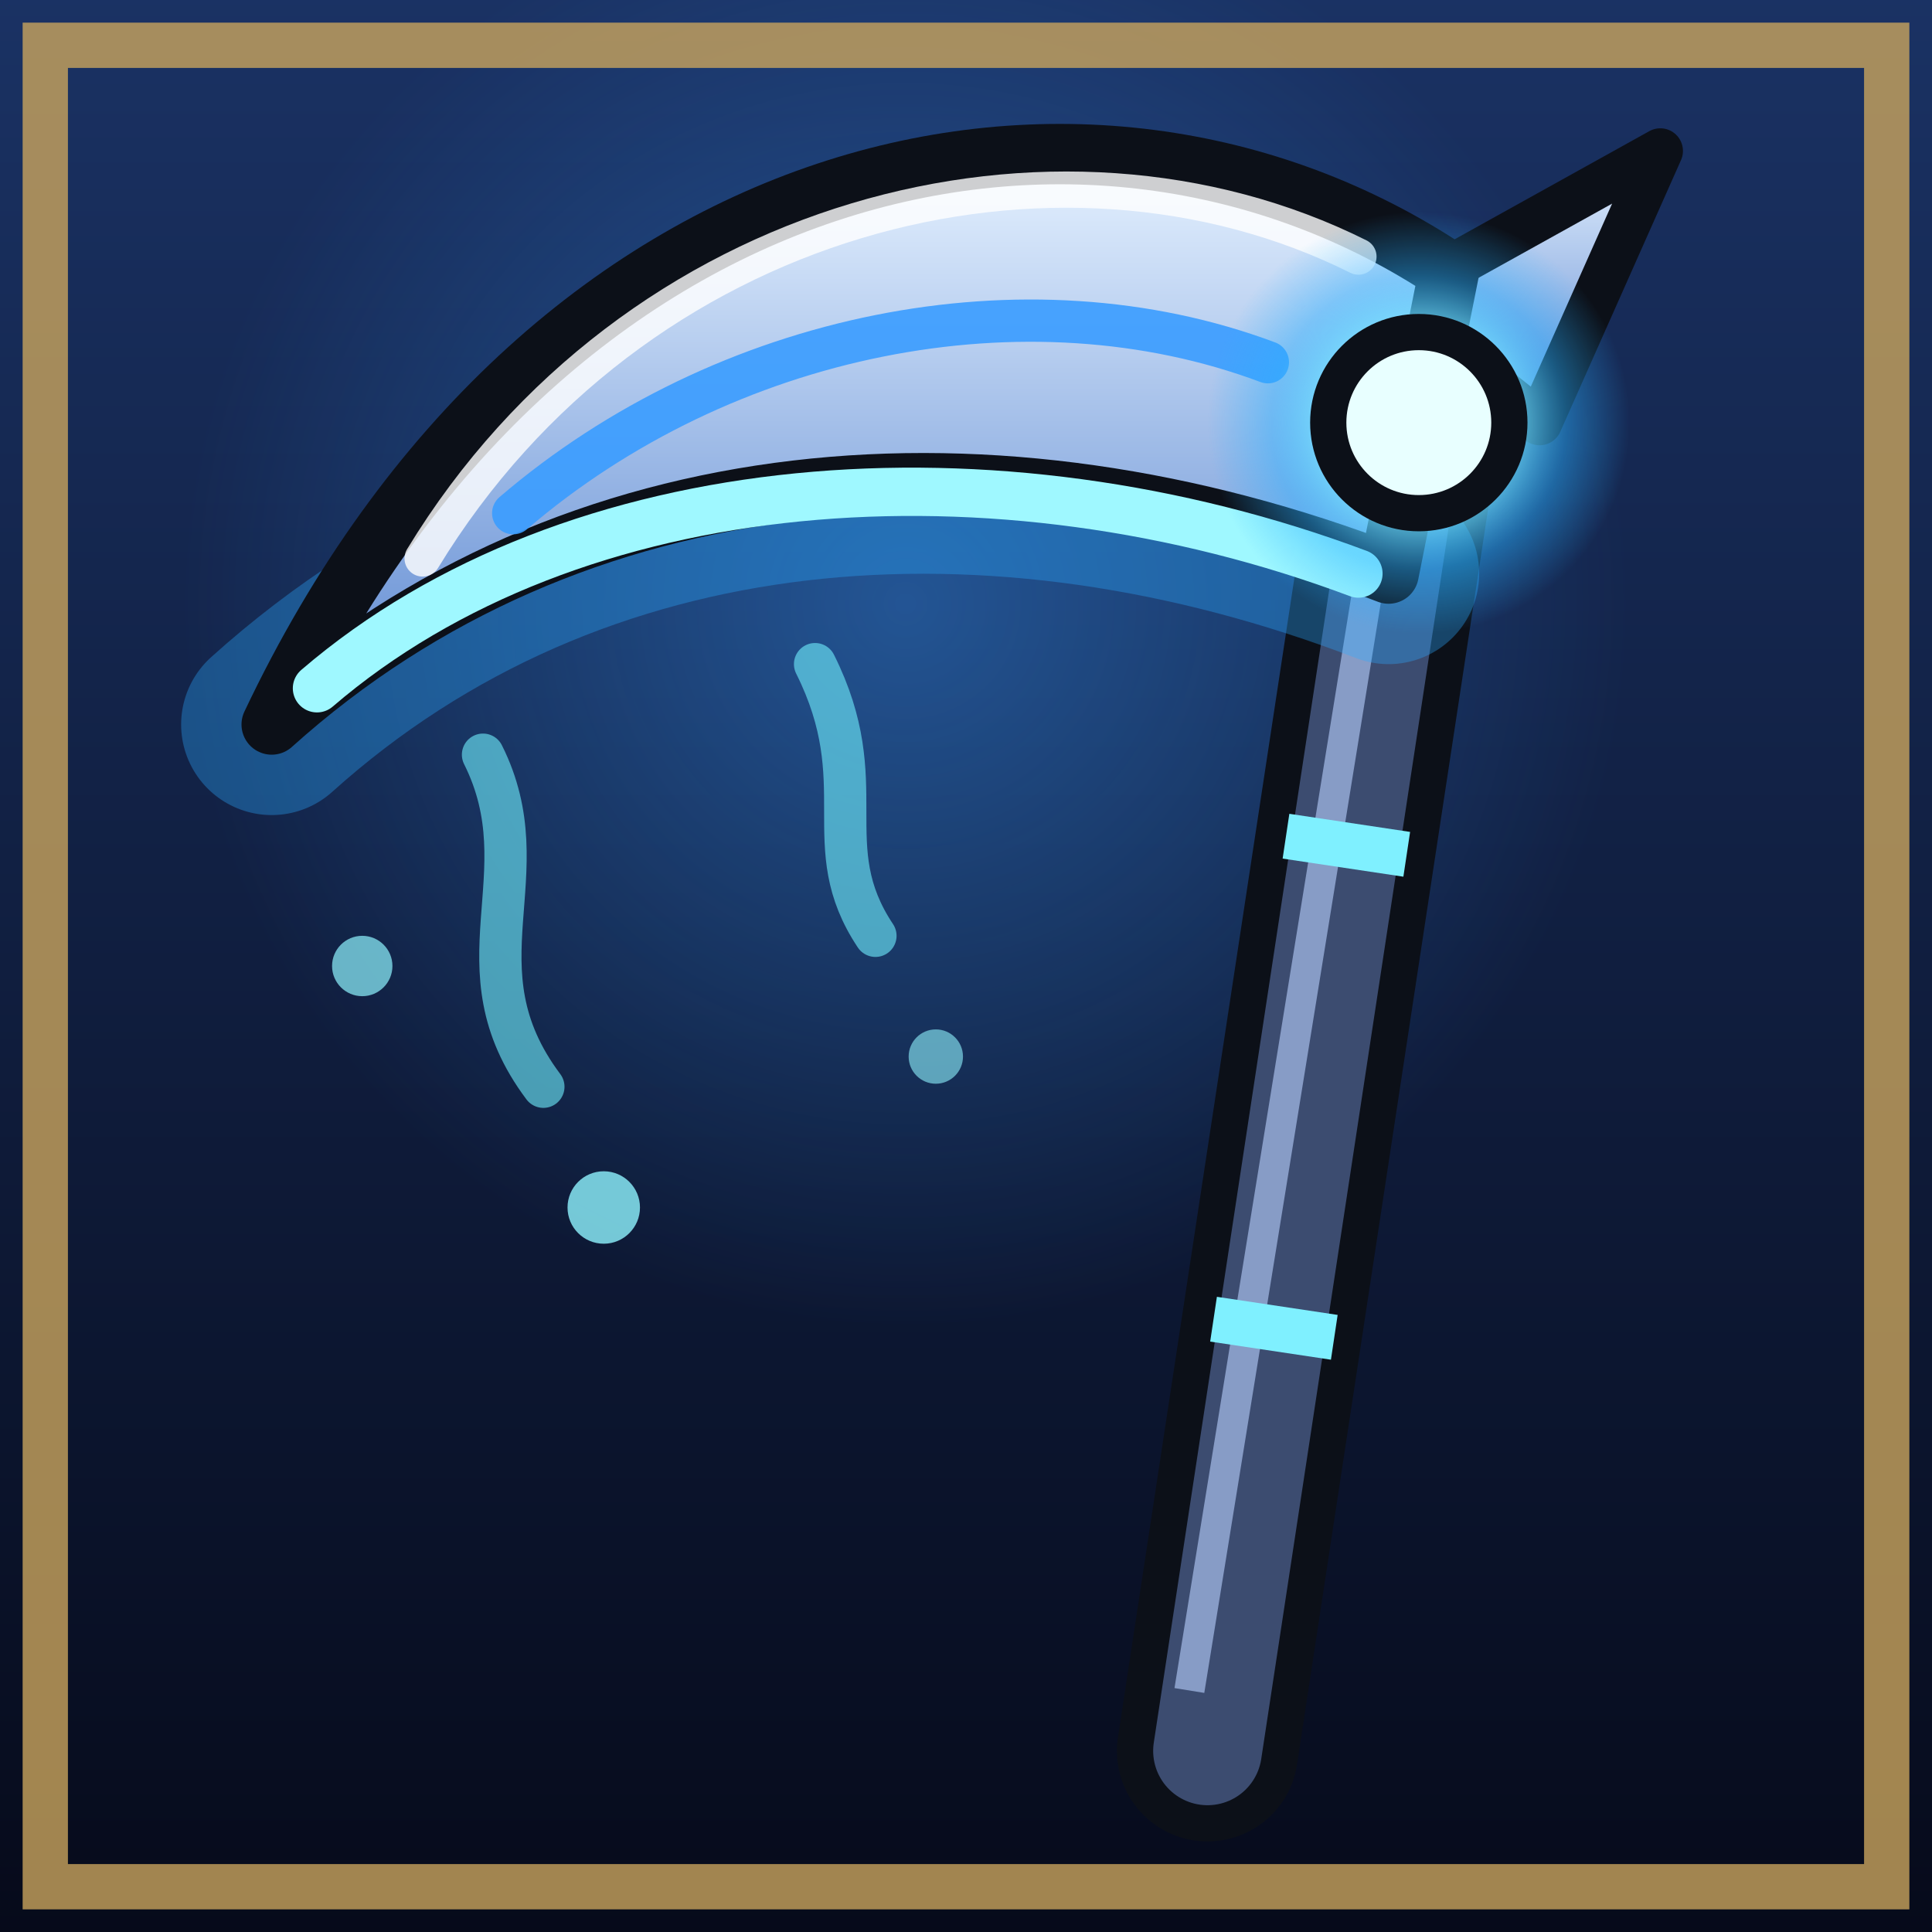
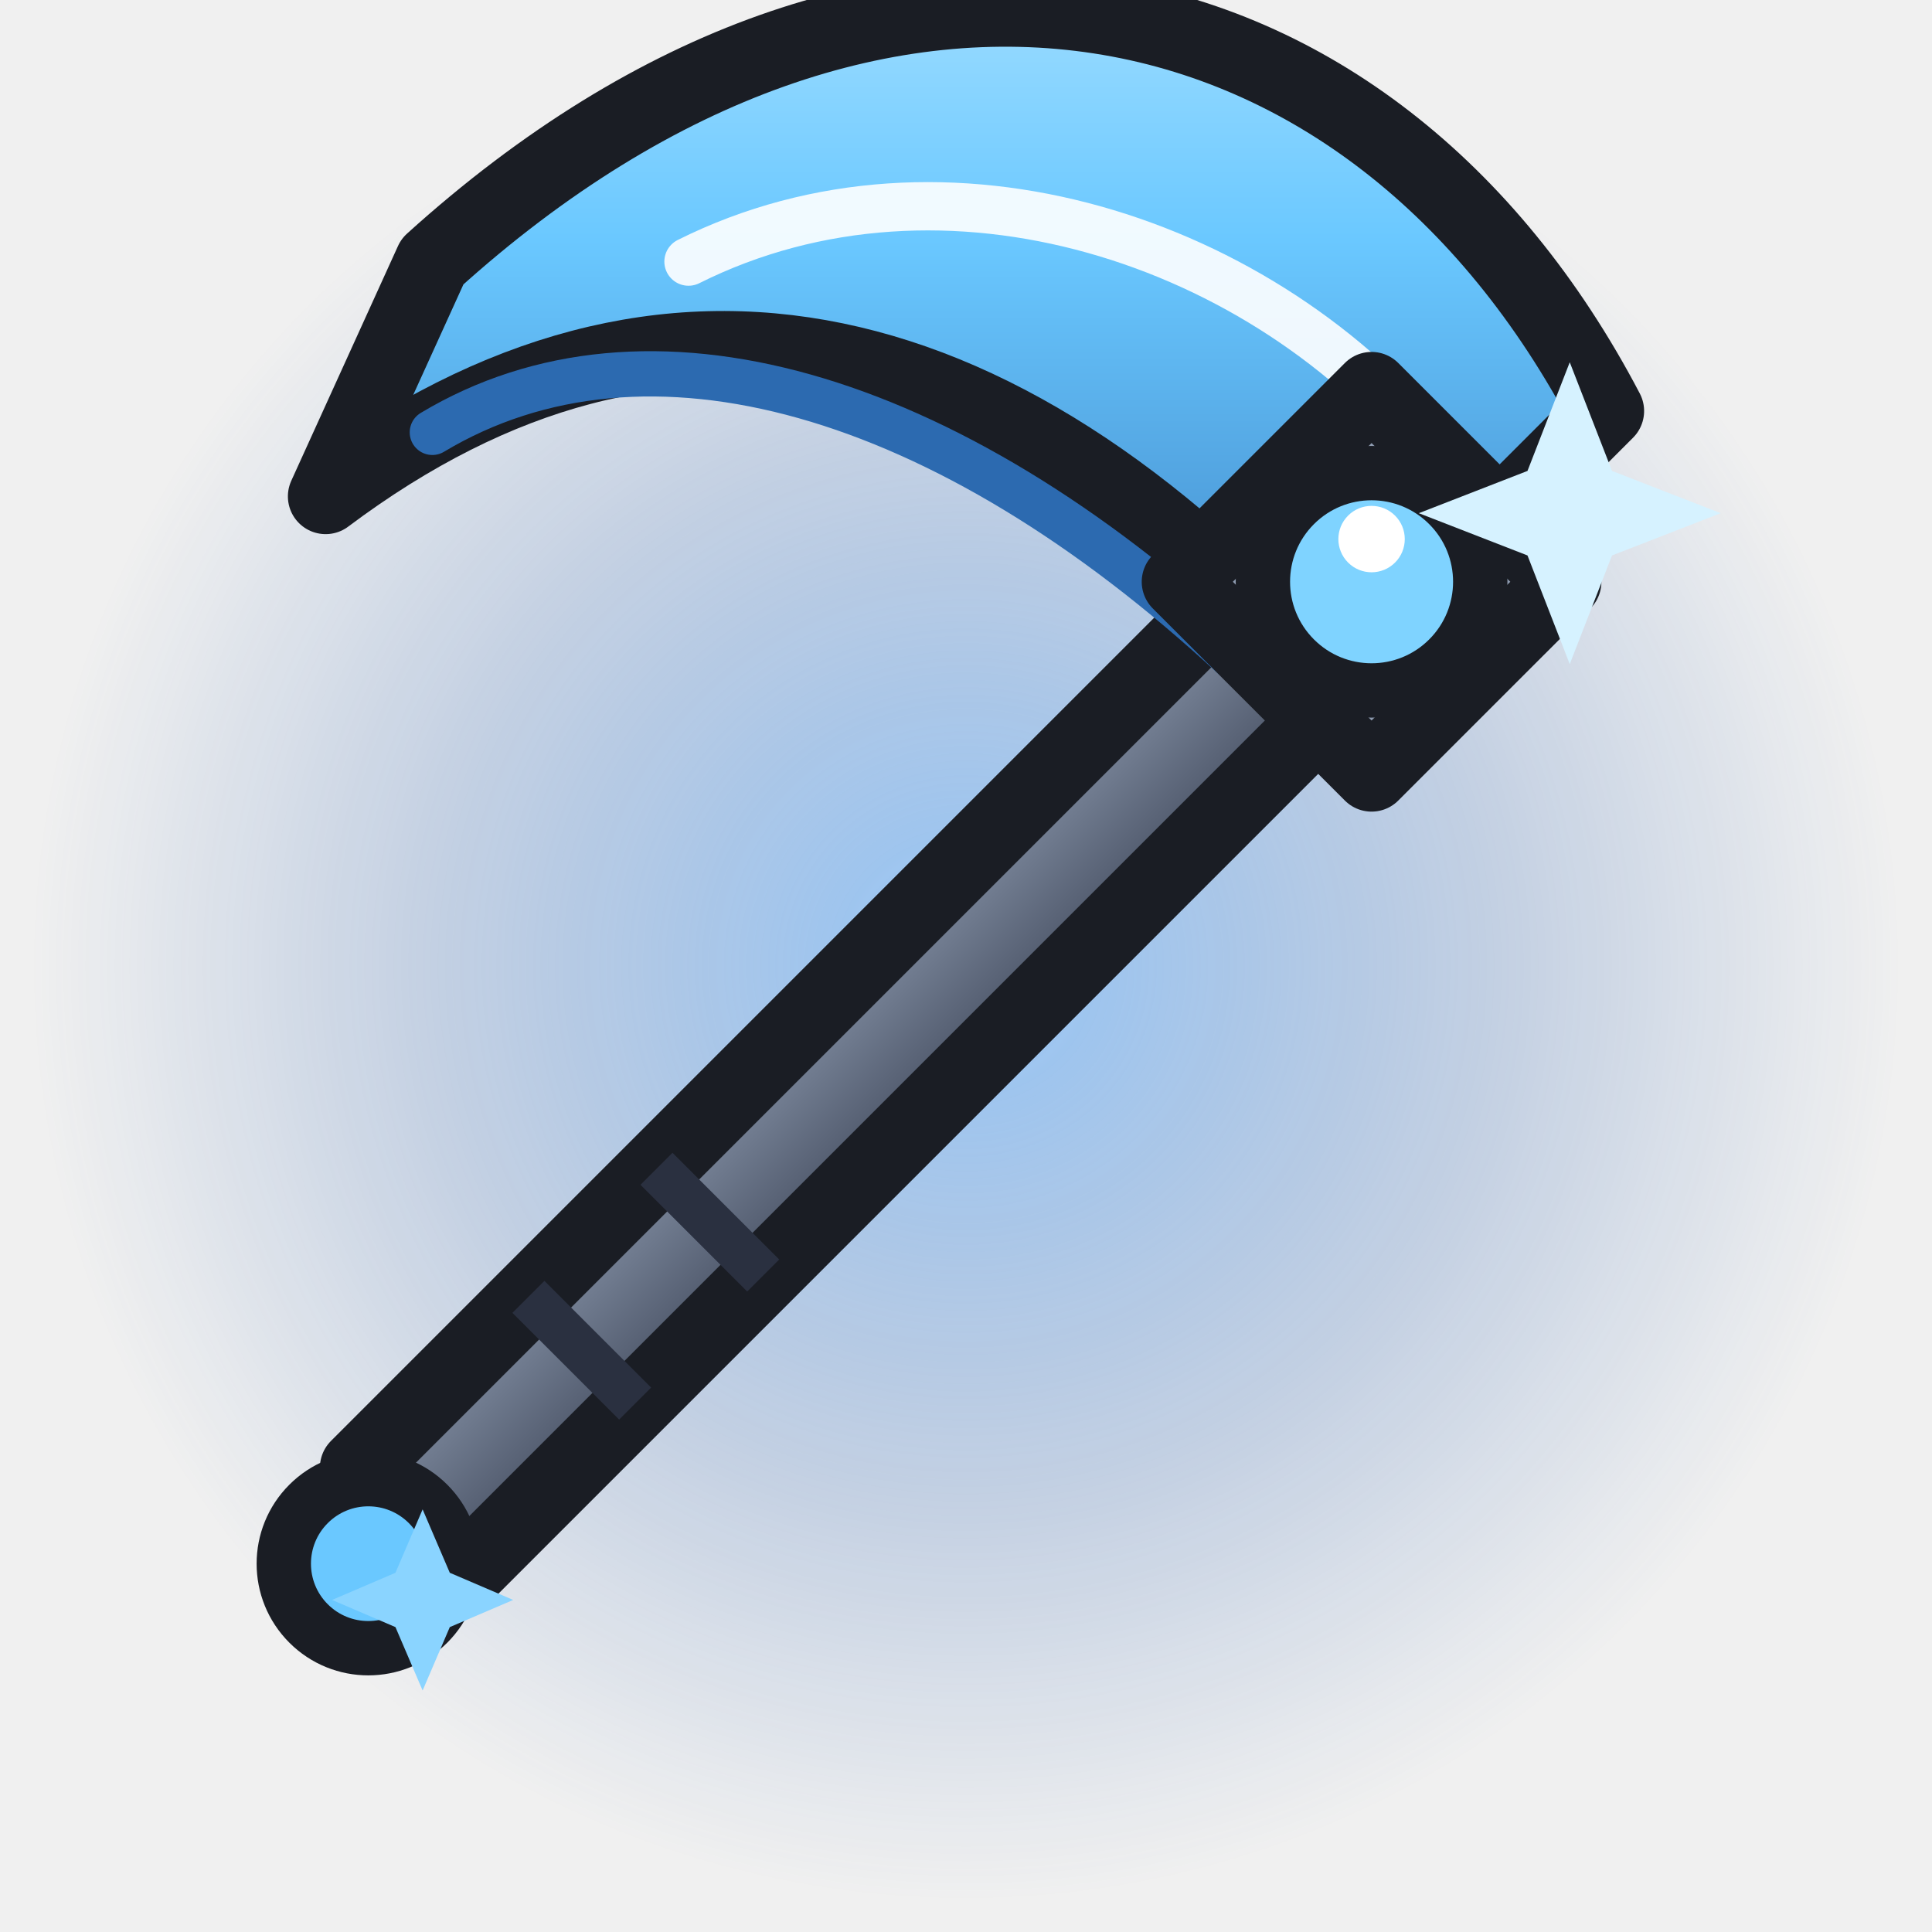
<svg xmlns="http://www.w3.org/2000/svg" width="128" height="128" viewBox="0 0 64 64">
  <defs>
-     <linearGradient id="bg" x1="0" y1="0" x2="0" y2="1">
-       <stop offset="0" stop-color="#1a3264" />
-       <stop offset="1" stop-color="#060a1a" />
+     <radialGradient id="aura" cx="32" cy="32" r="31" gradientUnits="userSpaceOnUse">
+       <stop offset="0" stop-color="#3a9cff" stop-opacity="0.5" />
+       <stop offset="0.6" stop-color="#1f5ab0" stop-opacity="0.2" />
+       <stop offset="1" stop-color="#1f5ab0" stop-opacity="0" />
+     </radialGradient>
+     <linearGradient id="blade" x1="0" y1="0" x2="30" y2="30" gradientUnits="userSpaceOnUse">
+       <stop offset="0" stop-color="#eafcff" />
+       <stop offset="0.5" stop-color="#6ac8ff" />
+       <stop offset="1" stop-color="#2c6ab0" />
    </linearGradient>
-     <linearGradient id="blade" x1="0" y1="0" x2="0" y2="1">
-       <stop offset="0" stop-color="#e6f2ff" />
-       <stop offset="1" stop-color="#5a86d0" />
+     <linearGradient id="pole" x1="28" y1="0" x2="36" y2="0" gradientUnits="userSpaceOnUse">
+       <stop offset="0" stop-color="#8e9bb0" />
+       <stop offset="1" stop-color="#3a4254" />
    </linearGradient>
-     <radialGradient id="orb">
-       <stop offset="0" stop-color="#ffffff" />
-       <stop offset="0.35" stop-color="#8ff4ff" />
-       <stop offset="0.7" stop-color="#2ab0ff" stop-opacity="0.45" />
-       <stop offset="1" stop-color="#2ab0ff" stop-opacity="0" />
-     </radialGradient>
-     <radialGradient id="aura">
-       <stop offset="0" stop-color="#3a9cff" stop-opacity="0.4" />
-       <stop offset="1" stop-color="#3a9cff" stop-opacity="0" />
-     </radialGradient>
  </defs>
-   <rect width="64" height="64" fill="url(#bg)" />
-   <circle cx="30" cy="20" r="24" fill="url(#aura)" />
-   <line x1="47" y1="12" x2="40" y2="58" stroke="#0c1018" stroke-width="6" stroke-linecap="round" />
-   <line x1="47" y1="12" x2="40" y2="58" stroke="#3c4c70" stroke-width="3.6" stroke-linecap="round" />
-   <line x1="46.2" y1="14" x2="39.4" y2="56" stroke="#9ab0dc" stroke-width="1" opacity="0.8" />
-   <path d="M 42.6 27.7 L 46.6 28.3 M 40.2 43.7 L 44.2 44.3" stroke="#7ff0ff" stroke-width="1.5" />
-   <polygon points="46,10 55,5 51,14" fill="url(#blade)" stroke="#0c1018" stroke-width="1.5" stroke-linejoin="round" />
-   <path d="M 9 24 C 19 15 33 14 46 19" fill="none" stroke="#2aa8ff" stroke-width="6" stroke-linecap="round" opacity="0.35" />
-   <path d="M 48 9 C 36 1 18 5 9 24 C 19 15 33 14 46 19 Z" fill="url(#blade)" stroke="#0c1018" stroke-width="2" stroke-linejoin="round" />
-   <path d="M 45 8.5 C 35 3.5 21 7 14 18.5" fill="none" stroke="#ffffff" stroke-width="1.2" stroke-linecap="round" opacity="0.8" />
-   <path d="M 42 12 C 34 9 24 11 17 17" fill="none" stroke="#3a9cff" stroke-width="1.4" stroke-linecap="round" opacity="0.9" />
-   <path d="M 10.5 22.8 C 19 15.5 33 14.5 45 19" fill="none" stroke="#9ff8ff" stroke-width="1.6" stroke-linecap="round" />
-   <circle cx="47" cy="14" r="7" fill="url(#orb)" />
-   <circle cx="47" cy="14" r="3" fill="#e8ffff" stroke="#0c1018" stroke-width="1.2" />
-   <path d="M 16 25 C 18 29 15 32 18 36 M 27 22 C 29 26 27 28 29 31" fill="none" stroke="#6ff0ff" stroke-width="1.4" stroke-linecap="round" opacity="0.6" />
-   <circle cx="20" cy="40" r="1.2" fill="#8ff4ff" opacity="0.8" />
-   <circle cx="12" cy="32" r="1" fill="#8ff4ff" opacity="0.7" />
-   <circle cx="31" cy="35" r="0.9" fill="#8ff4ff" opacity="0.6" />
-   <rect x="1.5" y="1.5" width="61" height="61" fill="none" stroke="#c9a45c" stroke-width="1.5" opacity="0.8" />
+   <circle cx="32" cy="32" r="31" fill="url(#aura)" />
+   <g transform="rotate(45 32 32)">
+     <path d="M 29.5 12 L 34.5 12 L 34.5 58 L 29.5 58 Z" fill="url(#pole)" stroke="#1a1d24" stroke-width="2.5" stroke-linejoin="round" />
+     <path d="M 29.5 44 L 34.5 44 M 29.5 50 L 34.5 50" stroke="#2a3040" stroke-width="1.5" />
+     <circle cx="32" cy="60" r="2.8" fill="#6ac8ff" stroke="#1a1d24" stroke-width="1.8" />
+     <path d="M 34 4 C 18 -1 4 8 3 28 L 6 36 C 8 22 18 16 34 17 Z" fill="url(#blade)" stroke="#1a1d24" stroke-width="2.5" stroke-linejoin="round" />
+     <path d="M 9 22 C 12 13 22 8 31 9" fill="none" stroke="#ffffff" stroke-width="1.6" stroke-linecap="round" opacity="0.9" />
+     <path d="M 7 32 C 9 24 18 19 31 18.5" fill="none" stroke="#2c6ab0" stroke-width="1.5" stroke-linecap="round" />
+     <path d="M 28 9 L 37 9 L 37 18 L 28 18 Z" fill="#8e9bb0" stroke="#1a1d24" stroke-width="2.5" stroke-linejoin="round" />
+     <circle cx="32.5" cy="13.5" r="3.6" fill="#7fd3ff" stroke="#1a1d24" stroke-width="1.8" />
+     <circle cx="31.5" cy="12.5" r="1.1" fill="#ffffff" />
+   </g>
+   <path d="M 52 12 L 53.4 15.6 L 57 17 L 53.4 18.4 L 52 22 L 50.6 18.4 L 47 17 L 50.6 15.6 Z" fill="#d6f2ff" />
+   <path d="M 14 50 L 14.9 52.1 L 17 53 L 14.9 53.9 L 14 56 L 13.1 53.9 L 11 53 L 13.1 52.1 Z" fill="#8ad4ff" />
</svg>
